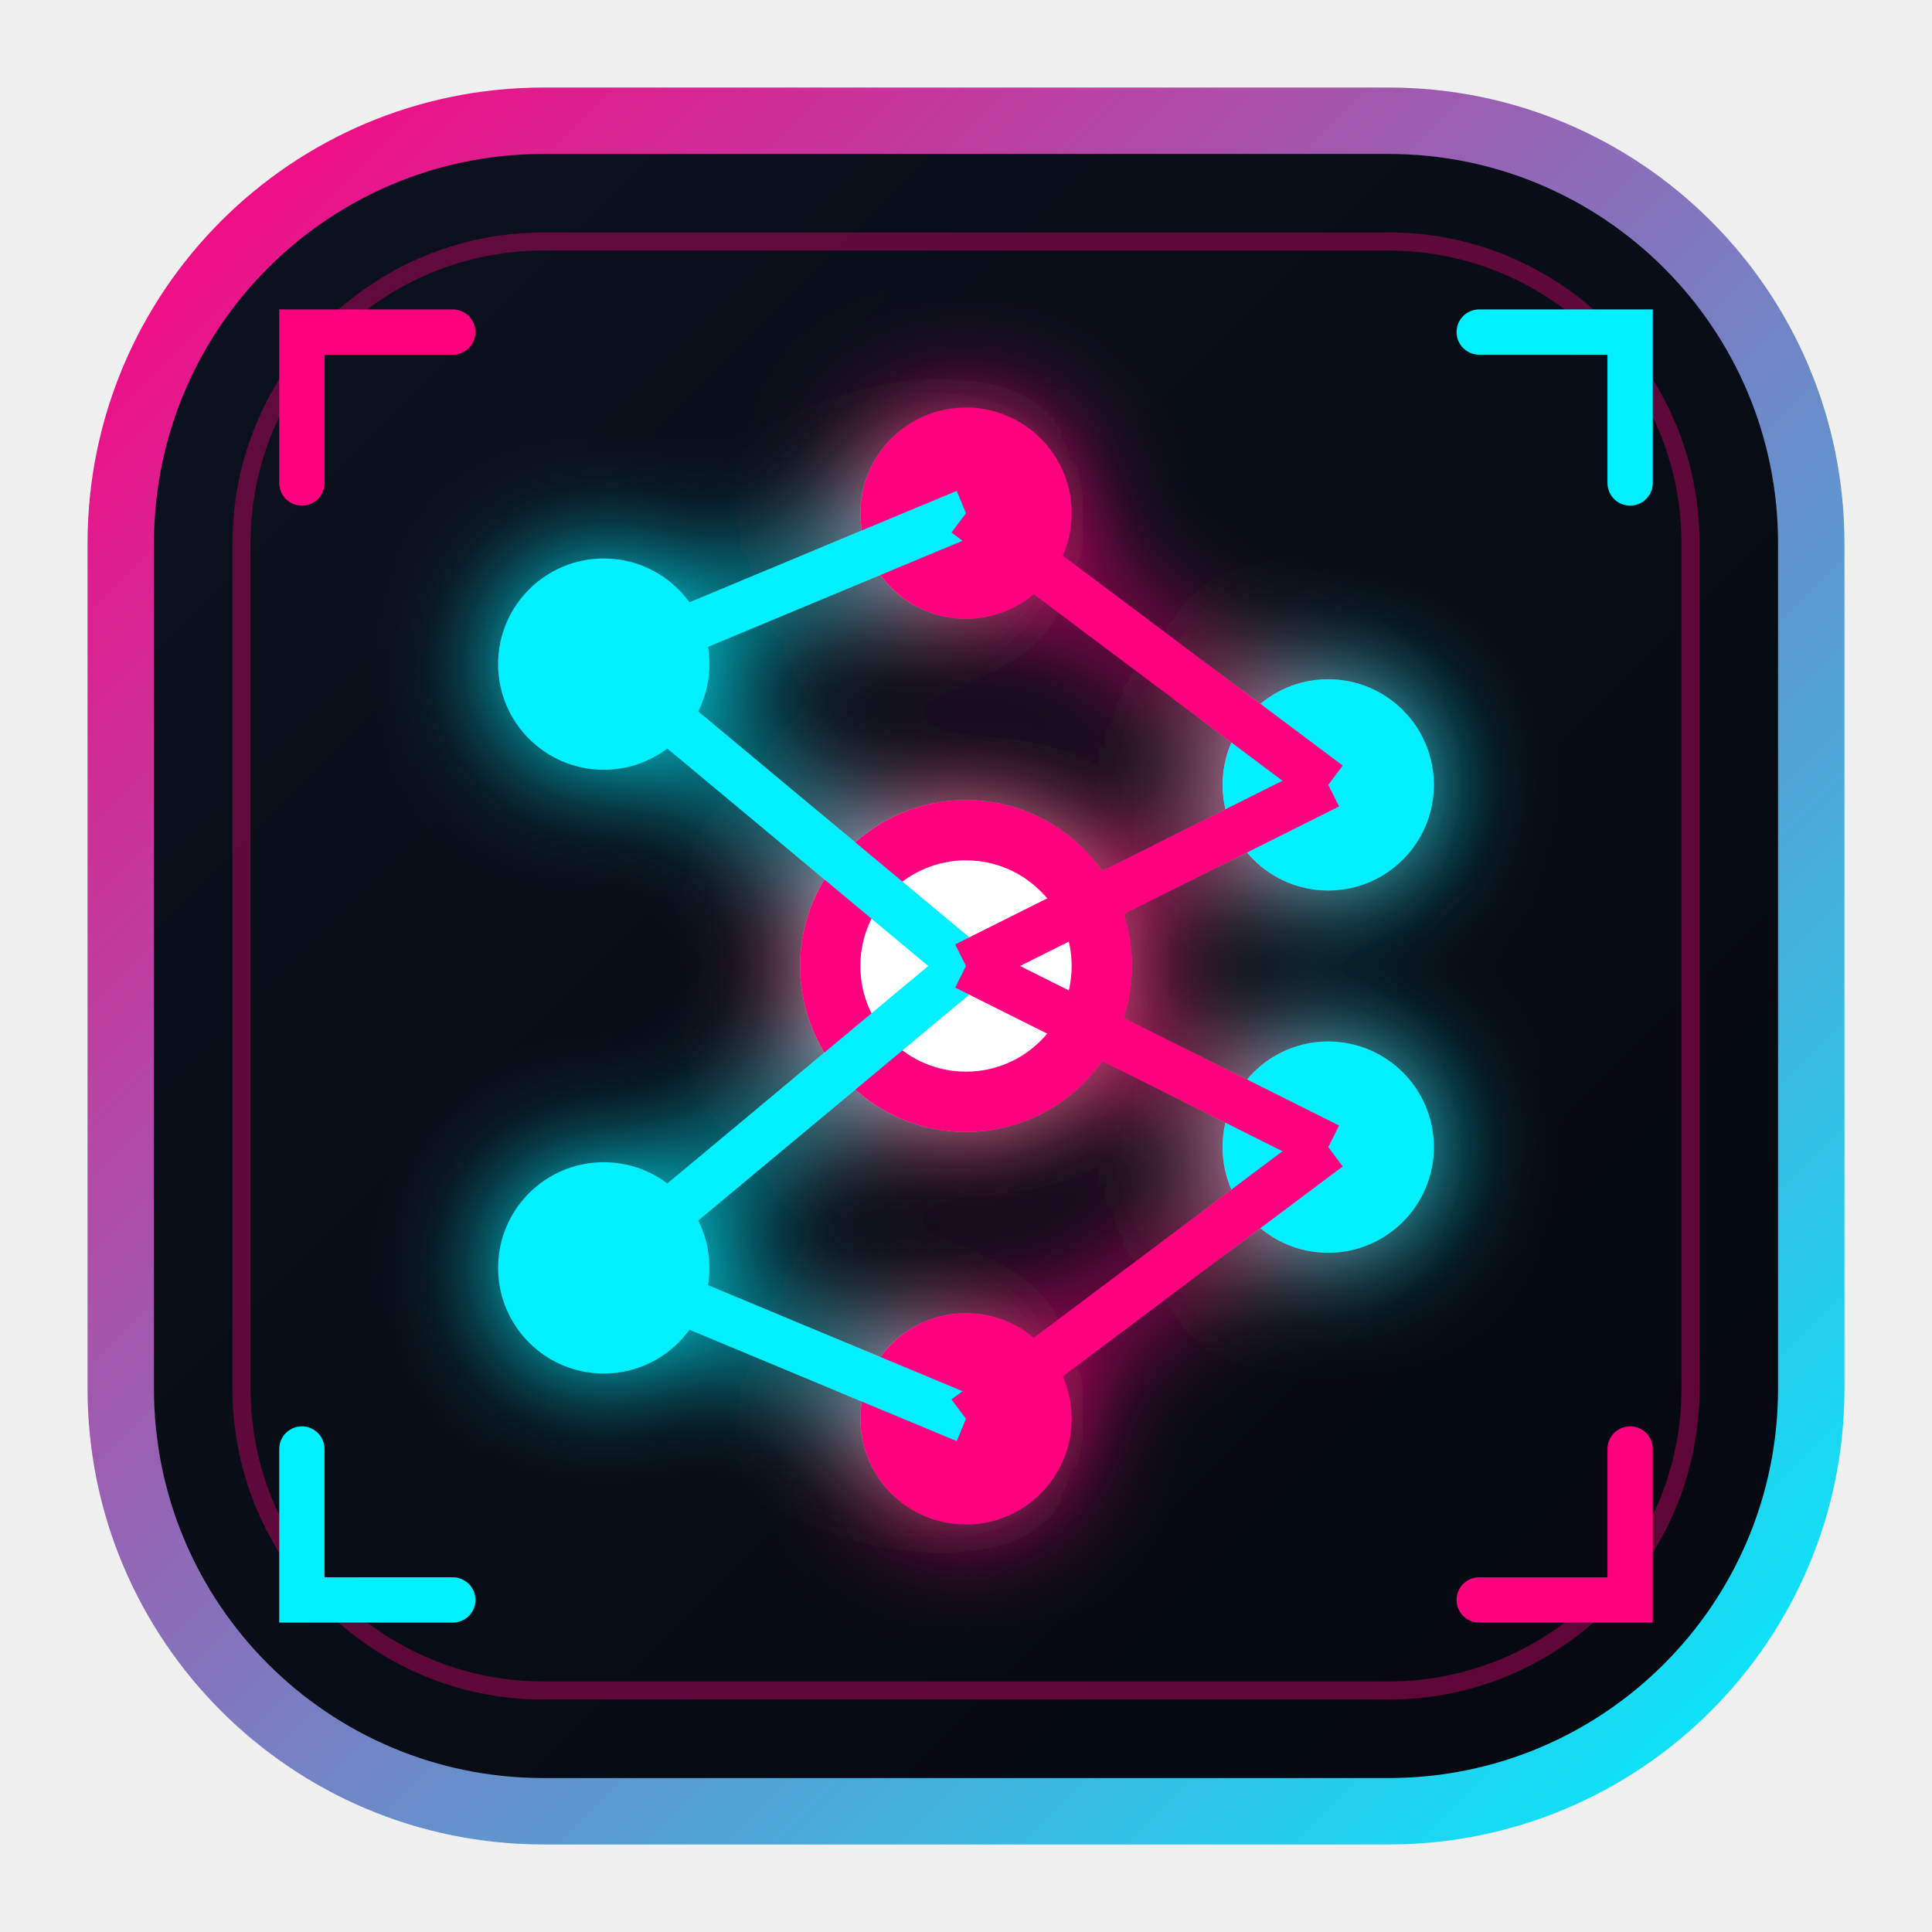
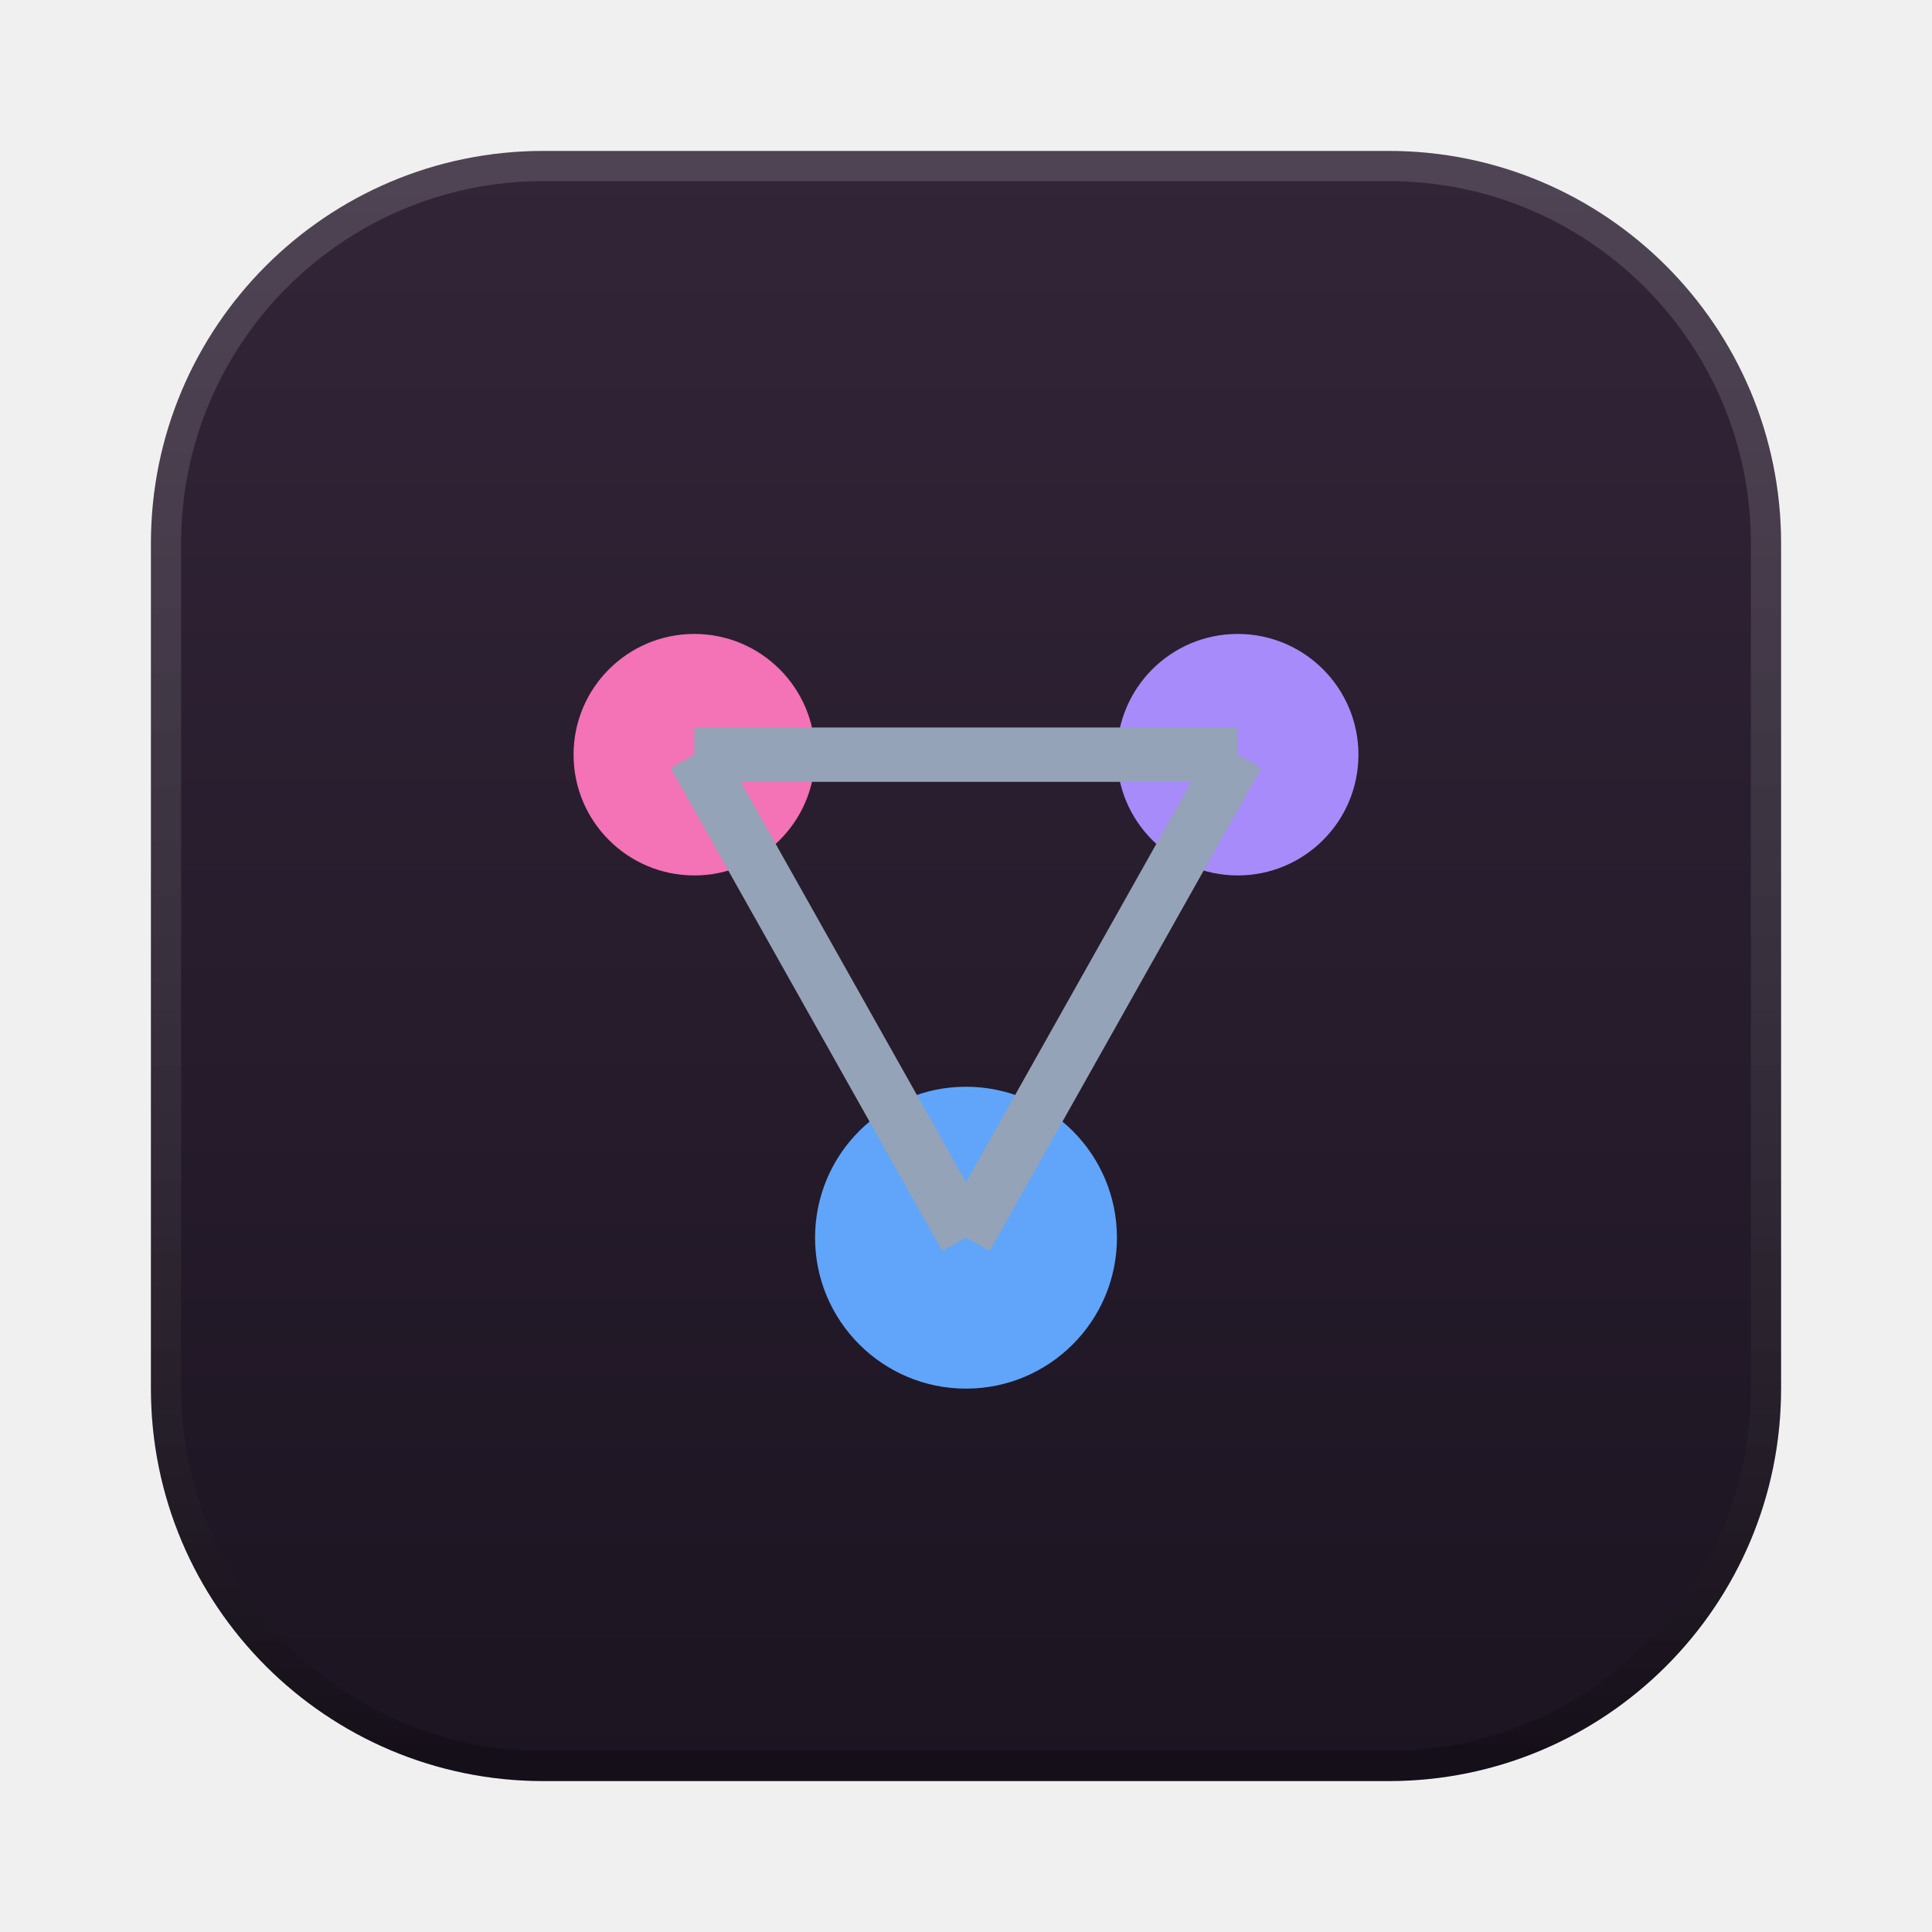
<svg xmlns="http://www.w3.org/2000/svg" viewBox="0 0 64 64" width="64" height="64">
  <defs>
-     <linearGradient id="bg" x1="0%" y1="0%" x2="100%" y2="100%">
-       <stop offset="0%" stop-color="#0b111e" />
-       <stop offset="100%" stop-color="#05080f" />
+     <linearGradient id="squircle_bg_ariaos-ai-studio" x1="0%" y1="0%" x2="0%" y2="100%">
+       <stop offset="0%" stop-color="#322538" />
+       <stop offset="100%" stop-color="#1c1421" />
    </linearGradient>
-     <linearGradient id="accent" x1="0%" y1="0%" x2="100%" y2="100%">
-       <stop offset="0%" stop-color="#ff007f" />
-       <stop offset="100%" stop-color="#00f0ff" />
+     <linearGradient id="inner_bevel" x1="0%" y1="0%" x2="0%" y2="100%">
+       <stop offset="0%" stop-color="#ffffff" stop-opacity="0.14" />
+       <stop offset="100%" stop-color="#000000" stop-opacity="0.25" />
    </linearGradient>
-     <filter id="glow" x="-20%" y="-20%" width="140%" height="140%">
-       <feGaussianBlur stdDeviation="1.8" result="blur" />
-       <feComposite in="SourceGraphic" in2="blur" operator="over" />
-     </filter>
  </defs>
-   <rect x="4" y="4" width="56" height="56" rx="14" fill="url(#bg)" stroke="url(#accent)" stroke-width="2.2" />
-   <rect x="8" y="8" width="48" height="48" rx="10" fill="none" stroke="#ff007f" stroke-width="0.6" stroke-opacity="0.35" />
-   <path d="M 10 16 L 10 11 L 15 11" fill="none" stroke="#ff007f" stroke-width="1.5" stroke-linecap="round" />
-   <path d="M 54 16 L 54 11 L 49 11" fill="none" stroke="#00f0ff" stroke-width="1.5" stroke-linecap="round" />
-   <path d="M 10 48 L 10 53 L 15 53" fill="none" stroke="#00f0ff" stroke-width="1.5" stroke-linecap="round" />
-   <path d="M 54 48 L 54 53 L 49 53" fill="none" stroke="#ff007f" stroke-width="1.5" stroke-linecap="round" />
-   <g filter="url(#glow)">
-     <circle cx="20" cy="22" r="3.5" fill="#00f0ff" />
-     <circle cx="20" cy="42" r="3.5" fill="#00f0ff" />
-     <circle cx="32" cy="17" r="3.5" fill="#ff007f" />
-     <circle cx="32" cy="32" r="4.5" fill="#ffffff" stroke="#ff007f" stroke-width="2" />
-     <circle cx="32" cy="47" r="3.5" fill="#ff007f" />
-     <circle cx="44" cy="26" r="3.5" fill="#00f0ff" />
-     <circle cx="44" cy="38" r="3.5" fill="#00f0ff" />
-     <line x1="20" y1="22" x2="32" y2="17" stroke="#00f0ff" stroke-width="1.6" />
-     <line x1="20" y1="22" x2="32" y2="32" stroke="#00f0ff" stroke-width="1.6" />
-     <line x1="20" y1="42" x2="32" y2="32" stroke="#00f0ff" stroke-width="1.6" />
-     <line x1="20" y1="42" x2="32" y2="47" stroke="#00f0ff" stroke-width="1.6" />
-     <line x1="32" y1="17" x2="44" y2="26" stroke="#ff007f" stroke-width="1.6" />
-     <line x1="32" y1="32" x2="44" y2="26" stroke="#ff007f" stroke-width="1.6" />
-     <line x1="32" y1="32" x2="44" y2="38" stroke="#ff007f" stroke-width="1.6" />
-     <line x1="32" y1="47" x2="44" y2="38" stroke="#ff007f" stroke-width="1.6" />
-   </g>
+   <rect x="5" y="5" width="54" height="54" rx="13" fill="url(#squircle_bg_ariaos-ai-studio)" />
+   <rect x="5.5" y="5.5" width="53" height="53" rx="12.5" fill="none" stroke="url(#inner_bevel)" stroke-width="1" />
+   <circle cx="23" cy="25" r="4" fill="#f472b6" />
+   <circle cx="41" cy="25" r="4" fill="#a78bfa" />
+   <circle cx="32" cy="41" r="5" fill="#60a5fa" />
+   <line x1="23" y1="25" x2="41" y2="25" stroke="#94a3b8" stroke-width="1.8" />
+   <line x1="23" y1="25" x2="32" y2="41" stroke="#94a3b8" stroke-width="1.8" />
+   <line x1="41" y1="25" x2="32" y2="41" stroke="#94a3b8" stroke-width="1.8" />
</svg>
